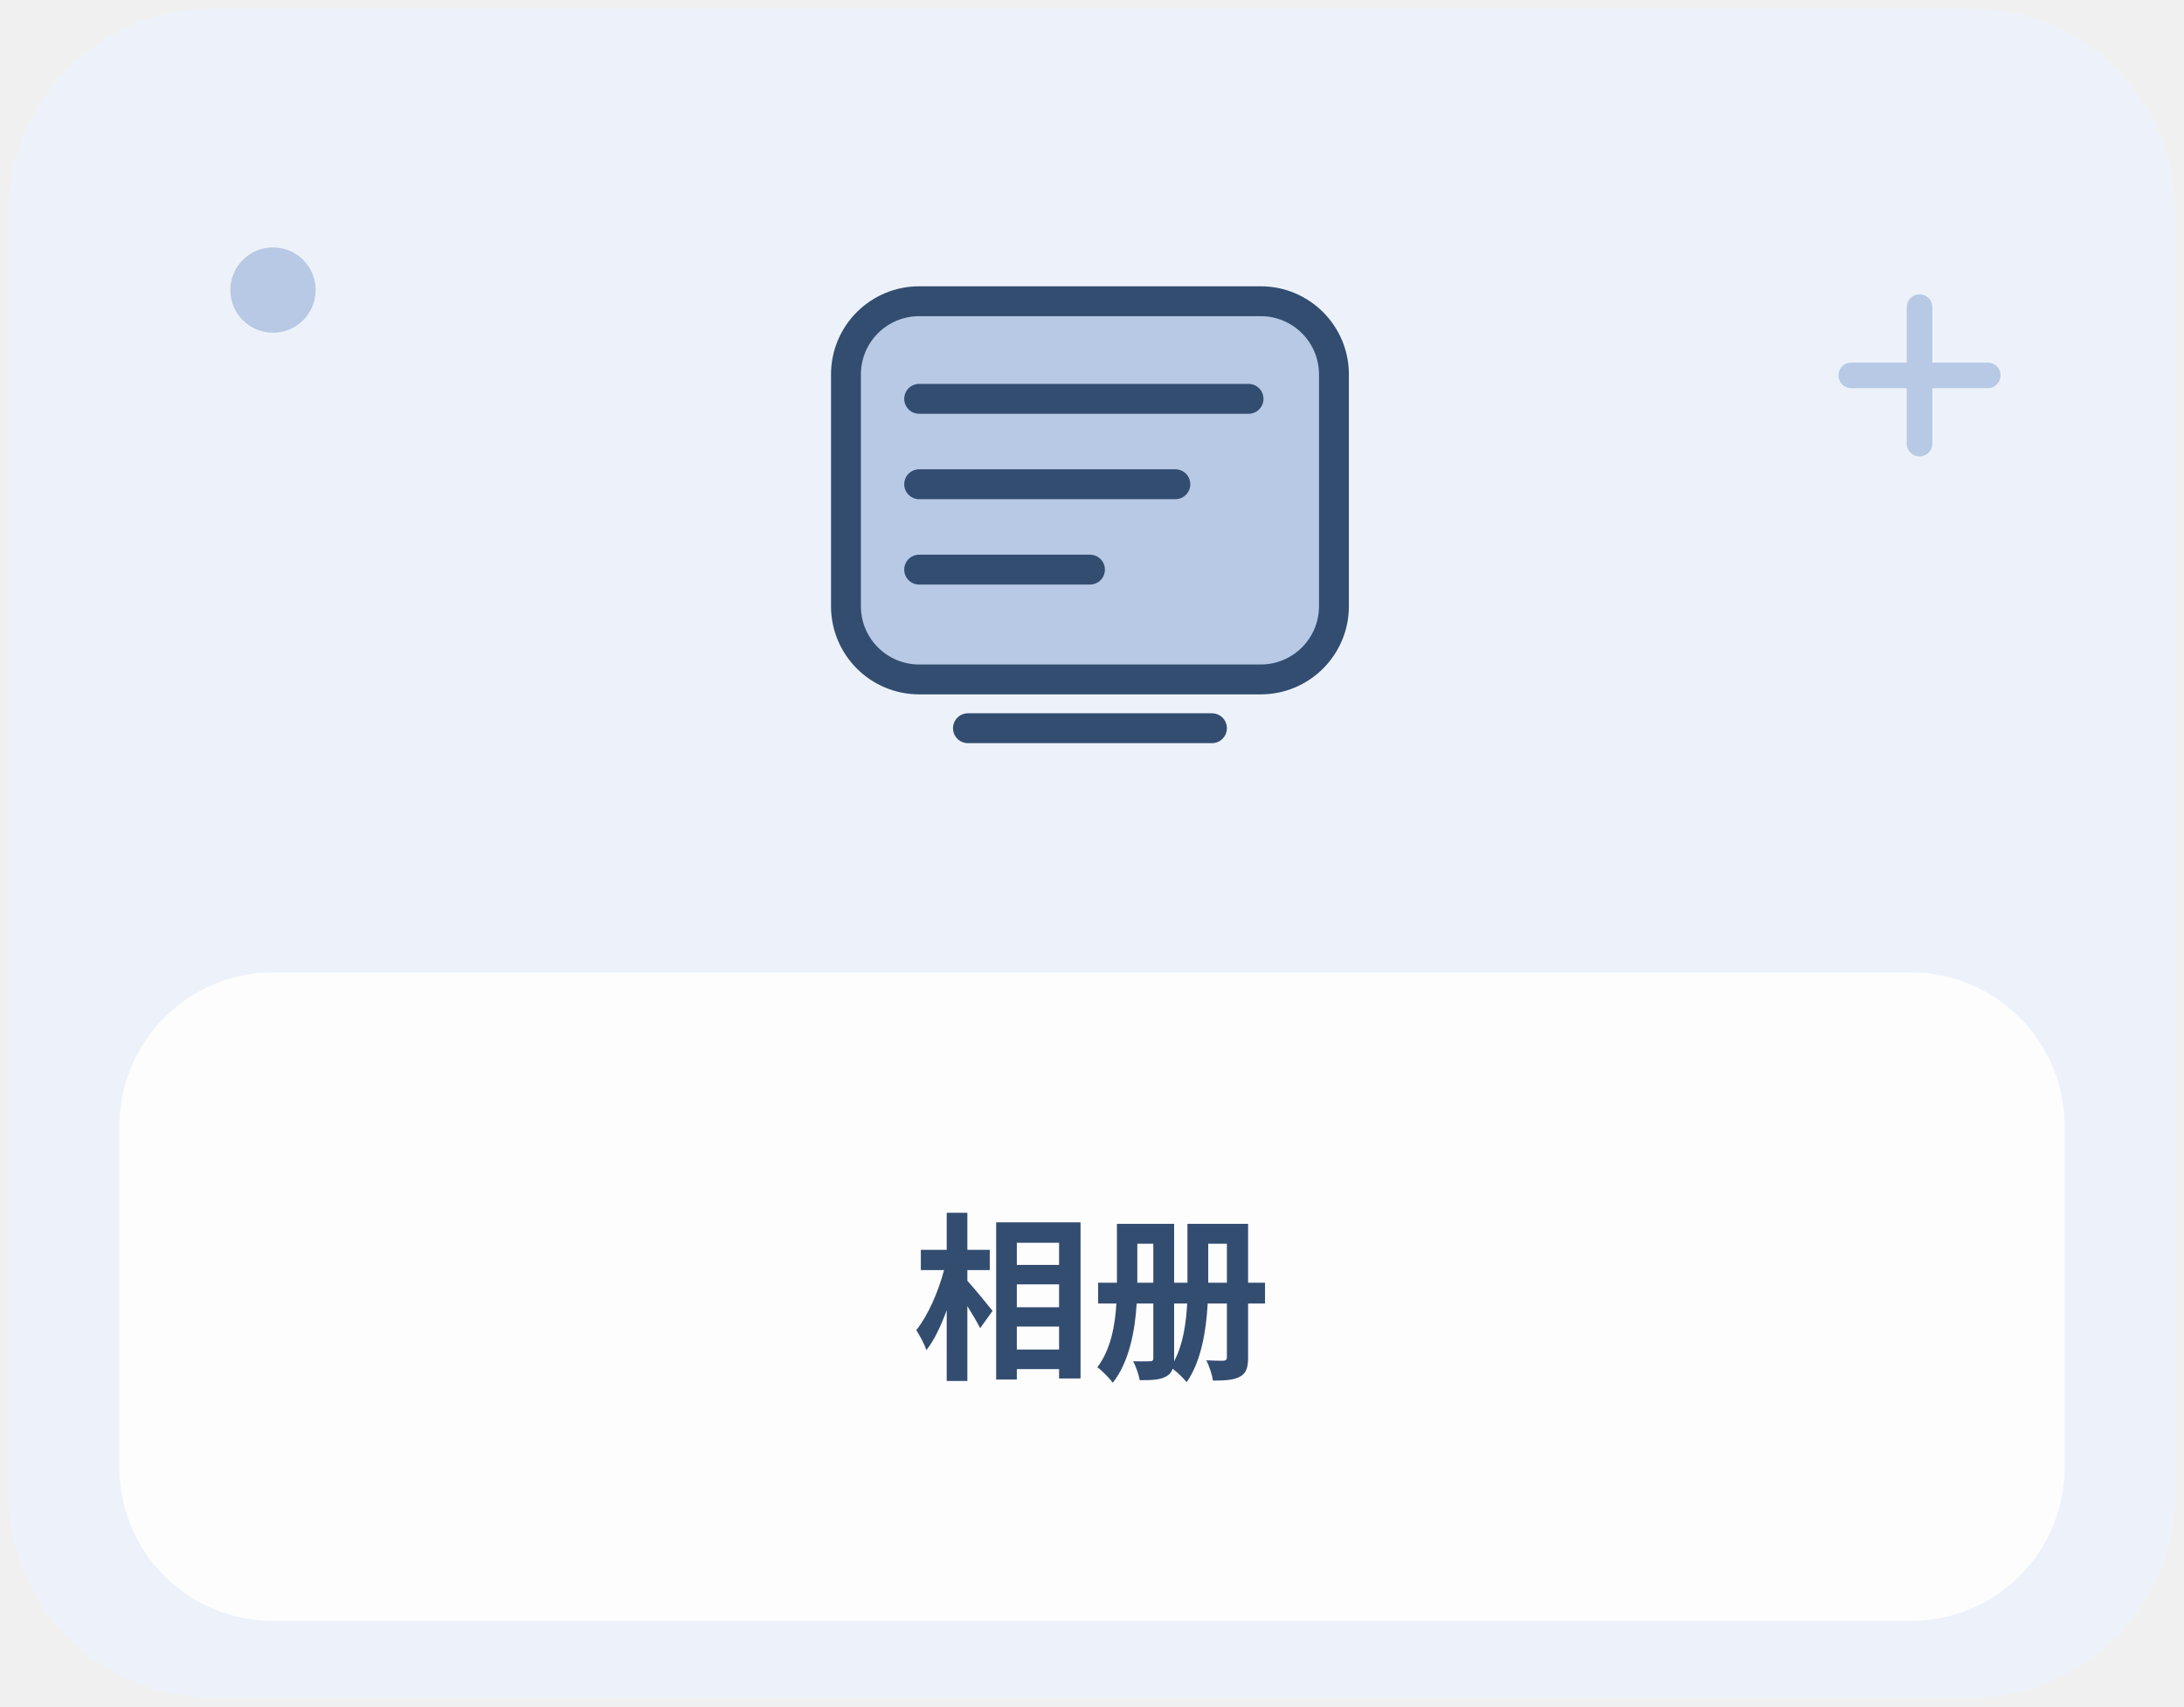
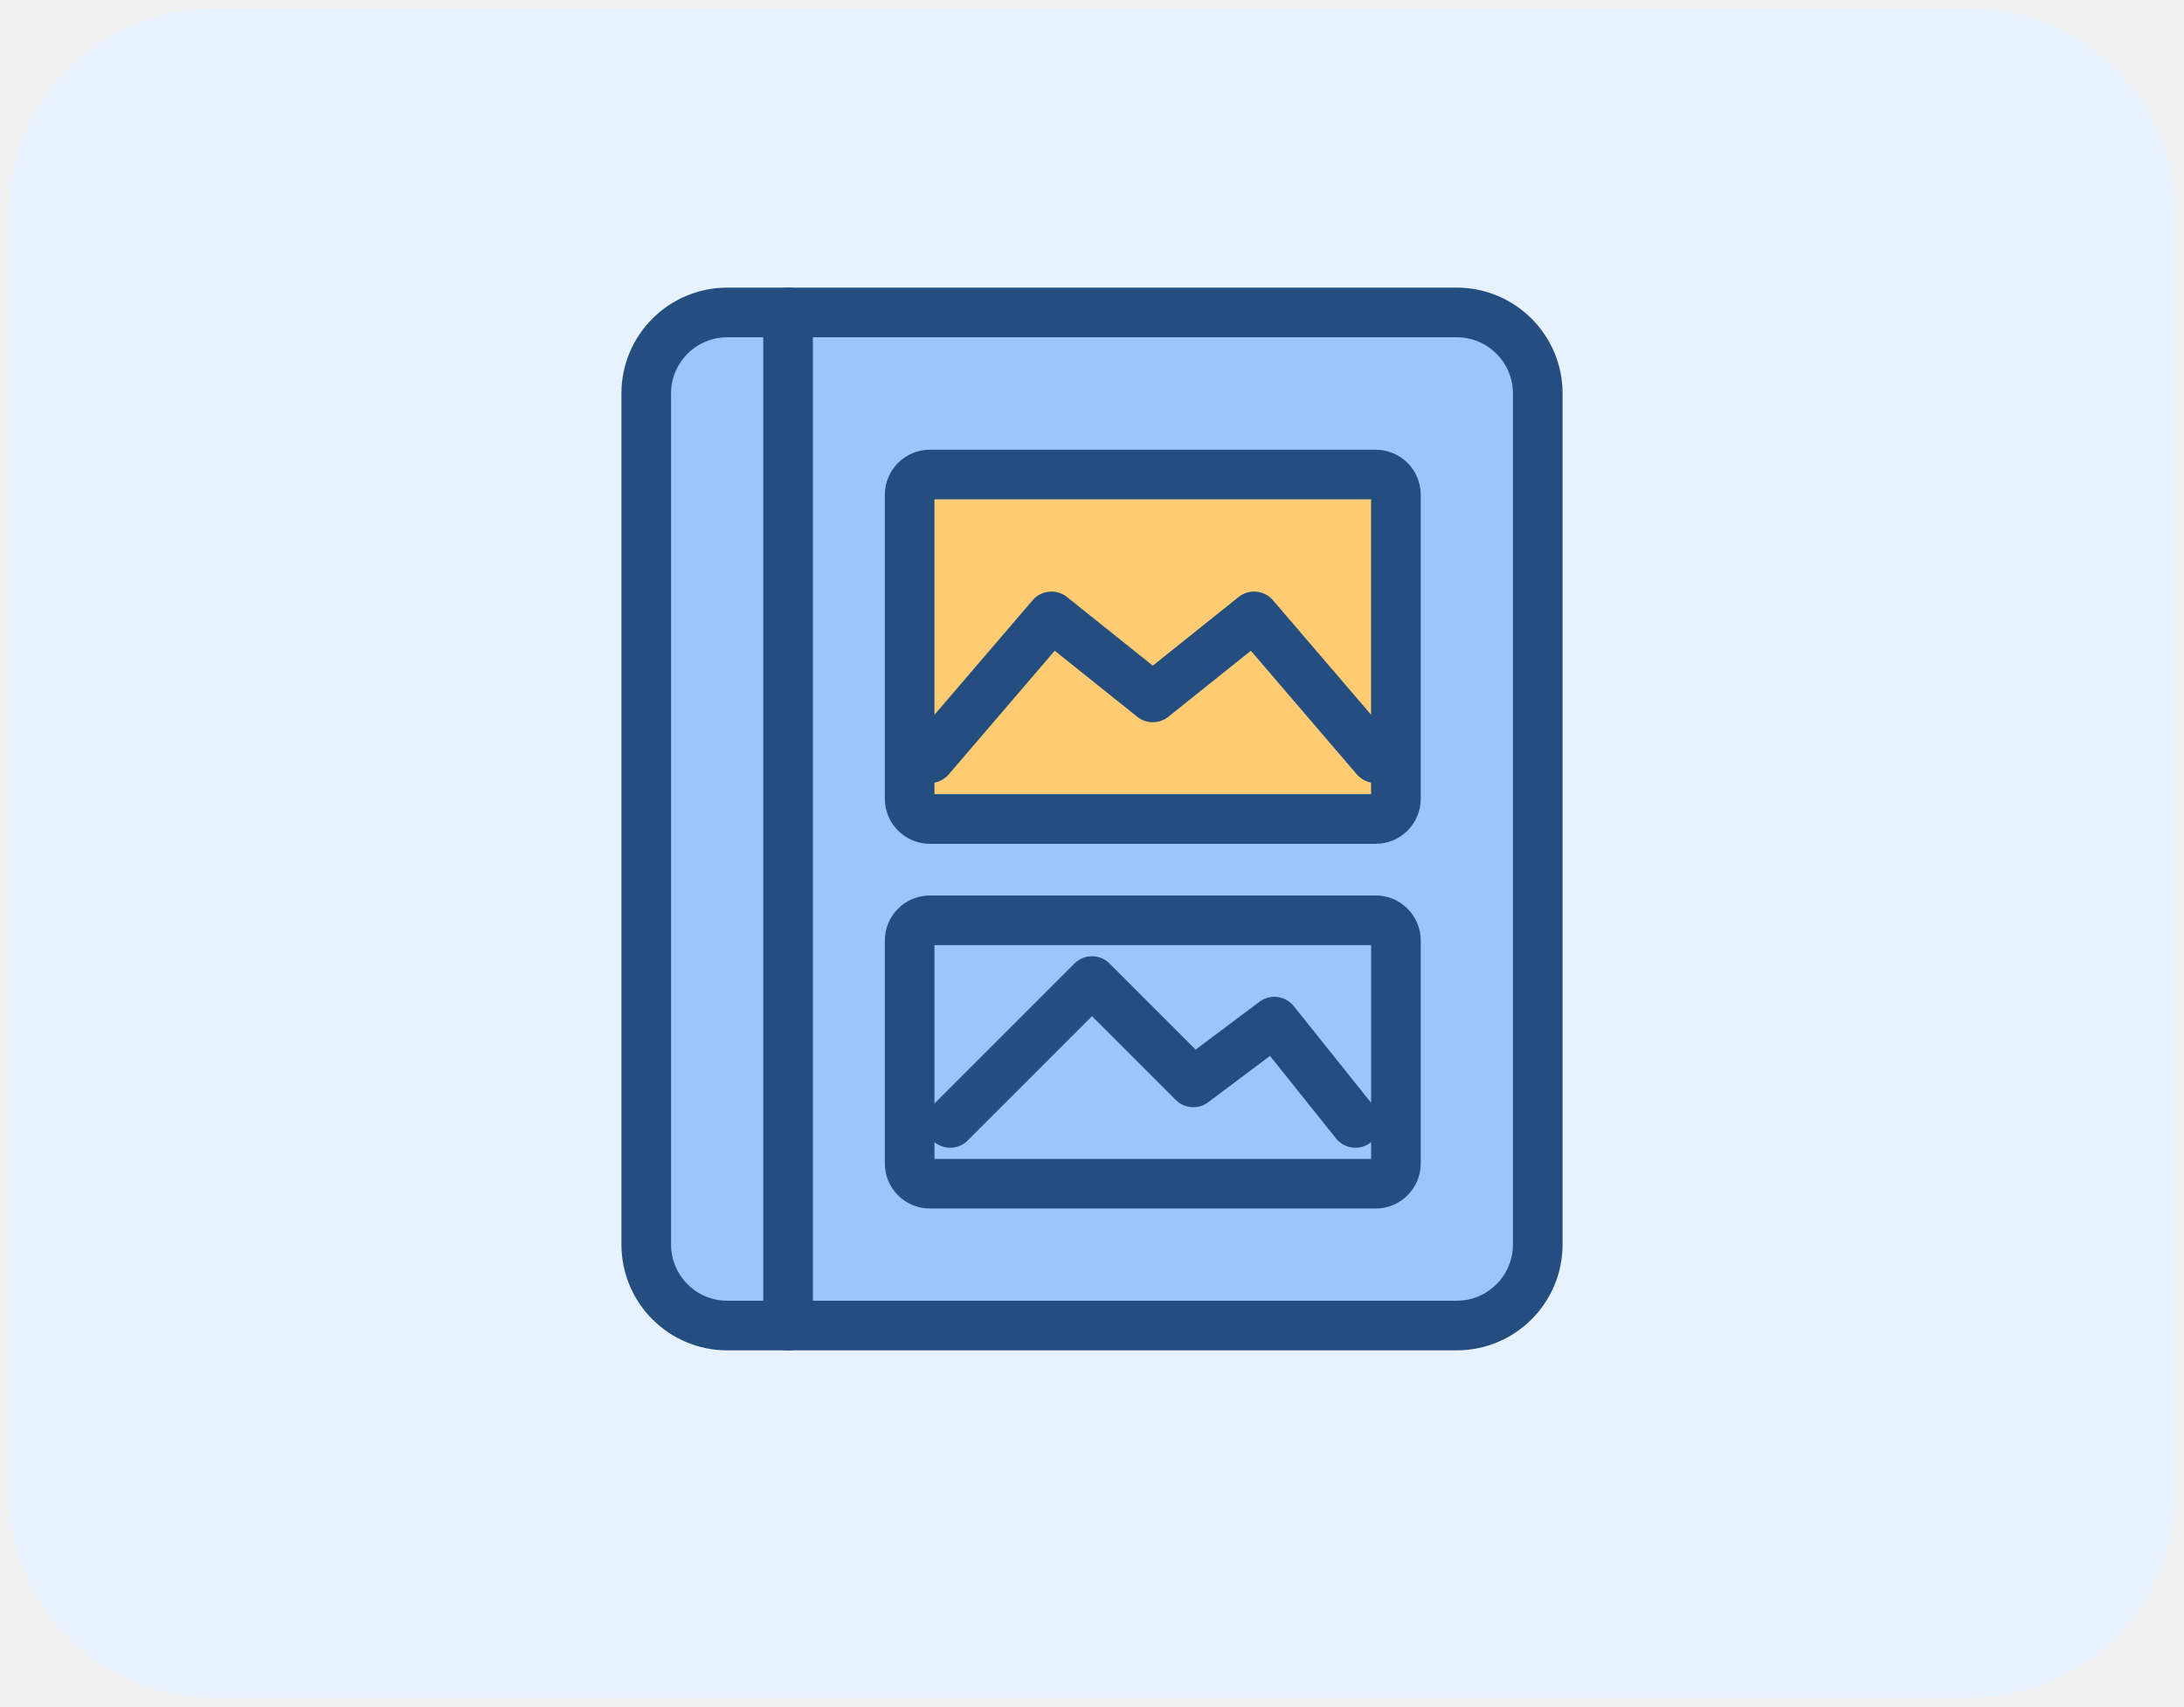
- <svg xmlns="http://www.w3.org/2000/svg" width="256" height="200" viewBox="0 0 256 200" font-family="system-ui,Noto Sans CJK SC,Microsoft YaHei,sans-serif" role="img">
-   <rect x="1" y="1" width="254" height="198" rx="24" fill="#edf2fa" />
-   <circle cx="32" cy="34" r="5" fill="#b7c9e4" />
-   <path d="M225 36v16m-8-8h16" stroke="#b7c9e4" stroke-width="3" stroke-linecap="round" />
-   <g transform="translate(82 11) scale(1.43)" stroke="#334d70" stroke-width="2.45" stroke-linecap="round" stroke-linejoin="round" fill="none">
-     <rect x="12" y="17" width="40" height="31" rx="6" fill="#b7c9e4" />
-     <path d="M18 25h27m-27 7h21m-21 7h14M22 52h20" fill="none" />
+ <svg xmlns="http://www.w3.org/2000/svg" width="256" height="200" viewBox="0 0 256 200" font-family="system-ui,sans-serif" role="img">
+   <rect x="1" y="1" width="254" height="198" rx="24" fill="#e8f2ff" />
+   <g transform="translate(52 20) scale(2.375)" stroke="#244d80" stroke-width="2.45" stroke-linecap="round" stroke-linejoin="round" fill="none">
+     <g transform="translate(0 0) scale(1)">
+       <rect x="10" y="7" width="44" height="50" rx="4" fill="#9dc5fa" />
+       <path d="M17 7v50" fill="none" />
+       <rect x="23" y="15" width="24" height="17" rx="1" fill="#ffcc73" />
+       <path d="M24 29l6-7 5 4 5-4 6 7" fill="none" />
+       <rect x="23" y="37" width="24" height="13" rx="1" fill="none" />
+       <path d="M25 47l7-7 5 5 4-3 4 5" fill="none" />
+     </g>
  </g>
-   <rect x="14" y="114" width="228" height="76" rx="18" fill="#fff" opacity=".87" />
-   <text x="128" y="160" fill="#334d70" font-size="21" font-weight="700" text-anchor="middle">相册</text>
</svg>
